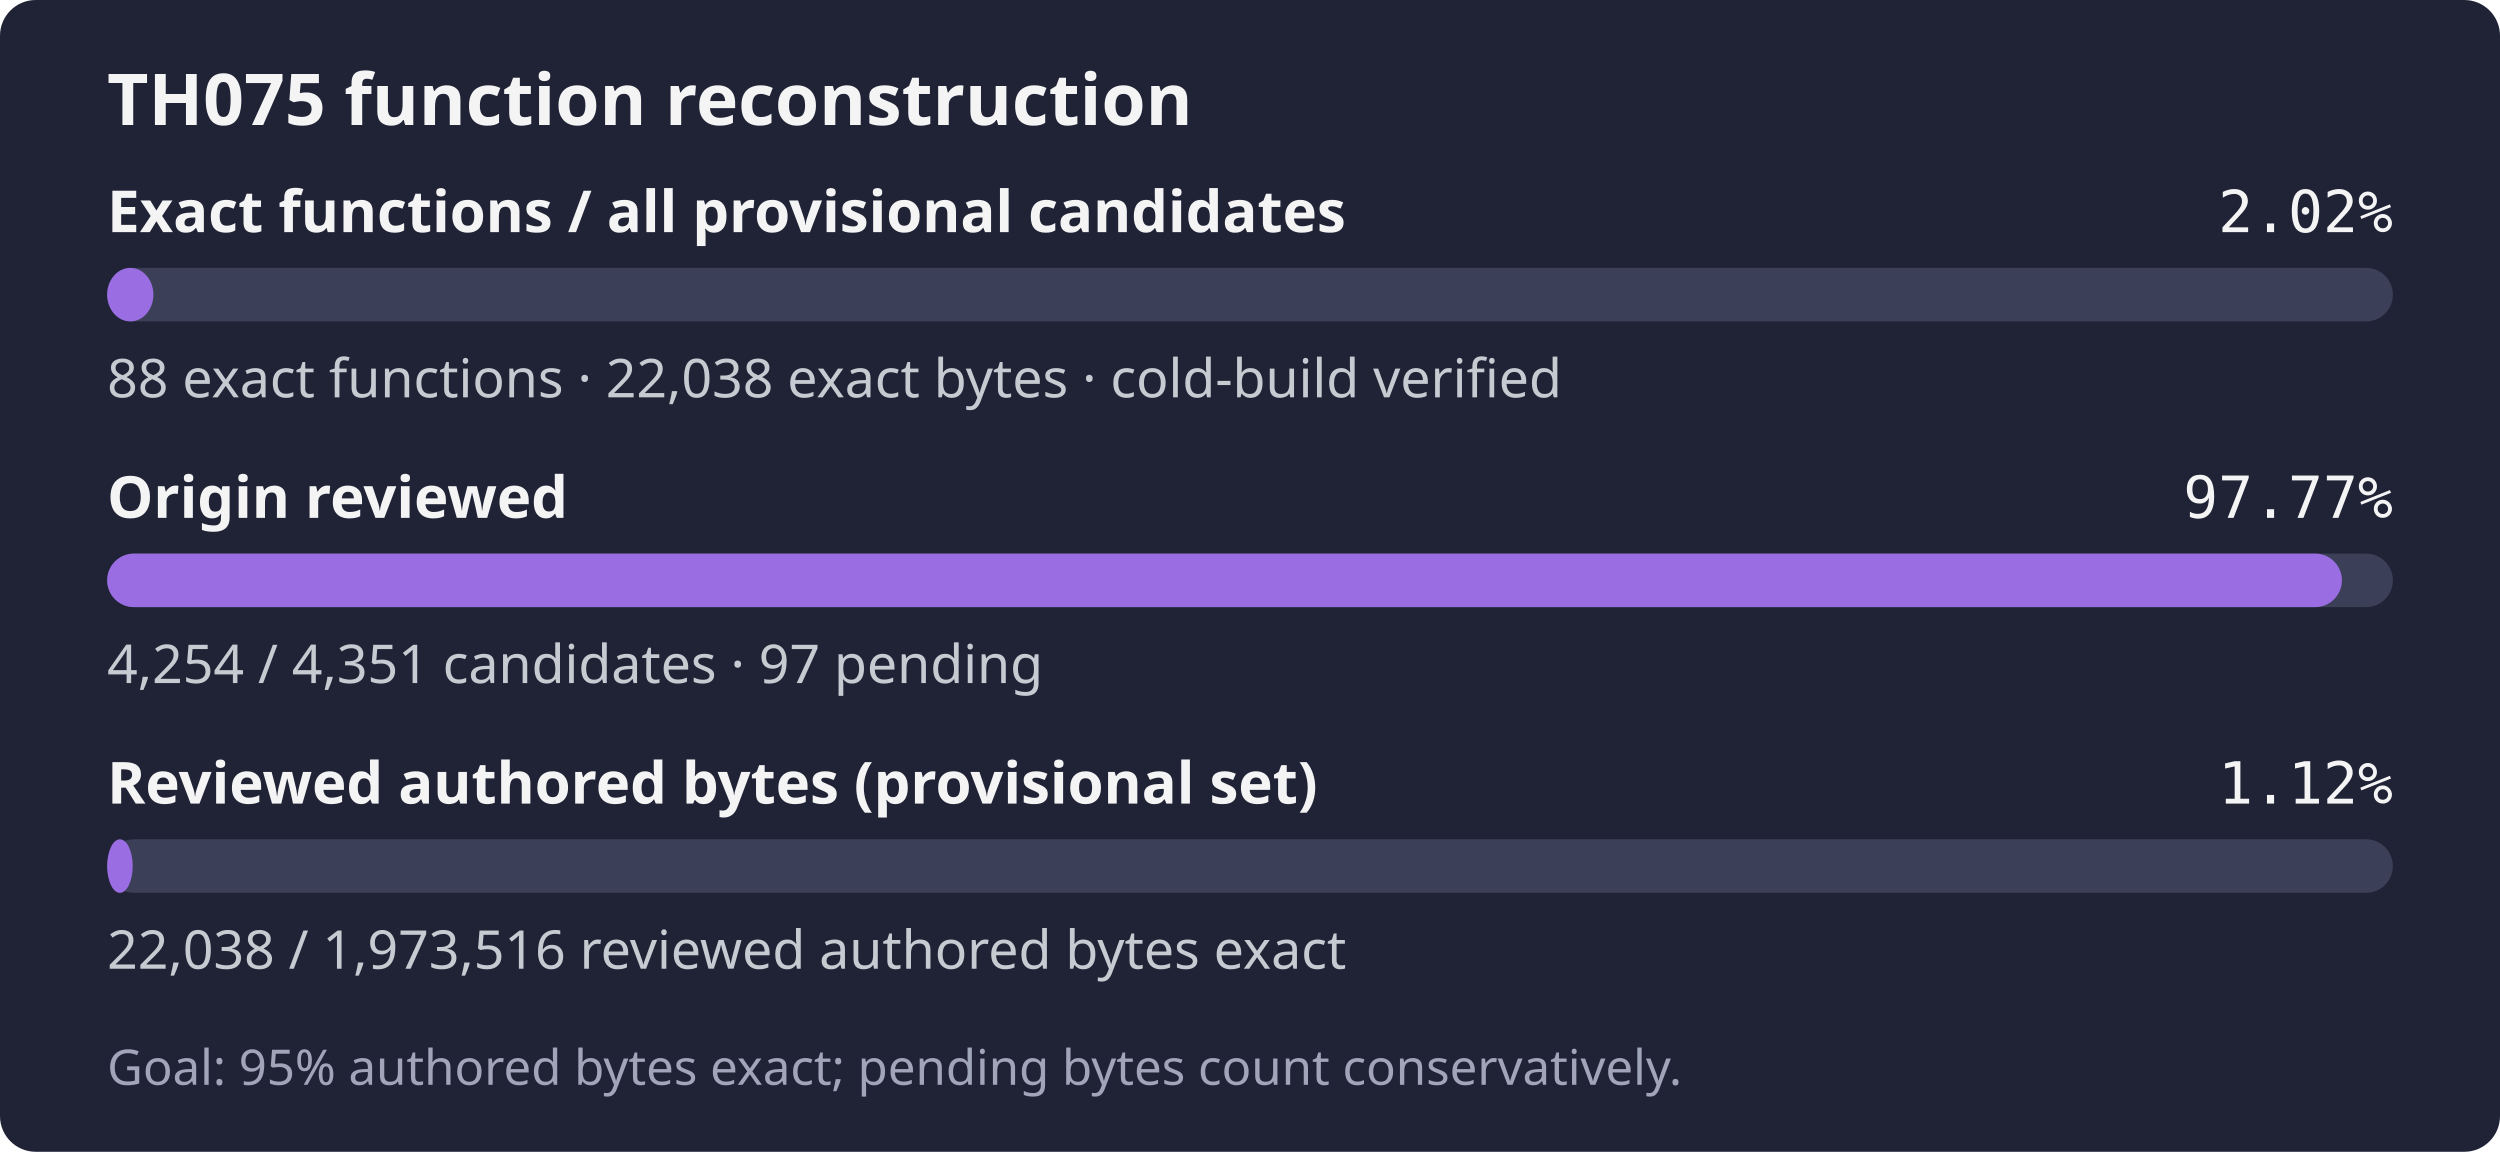
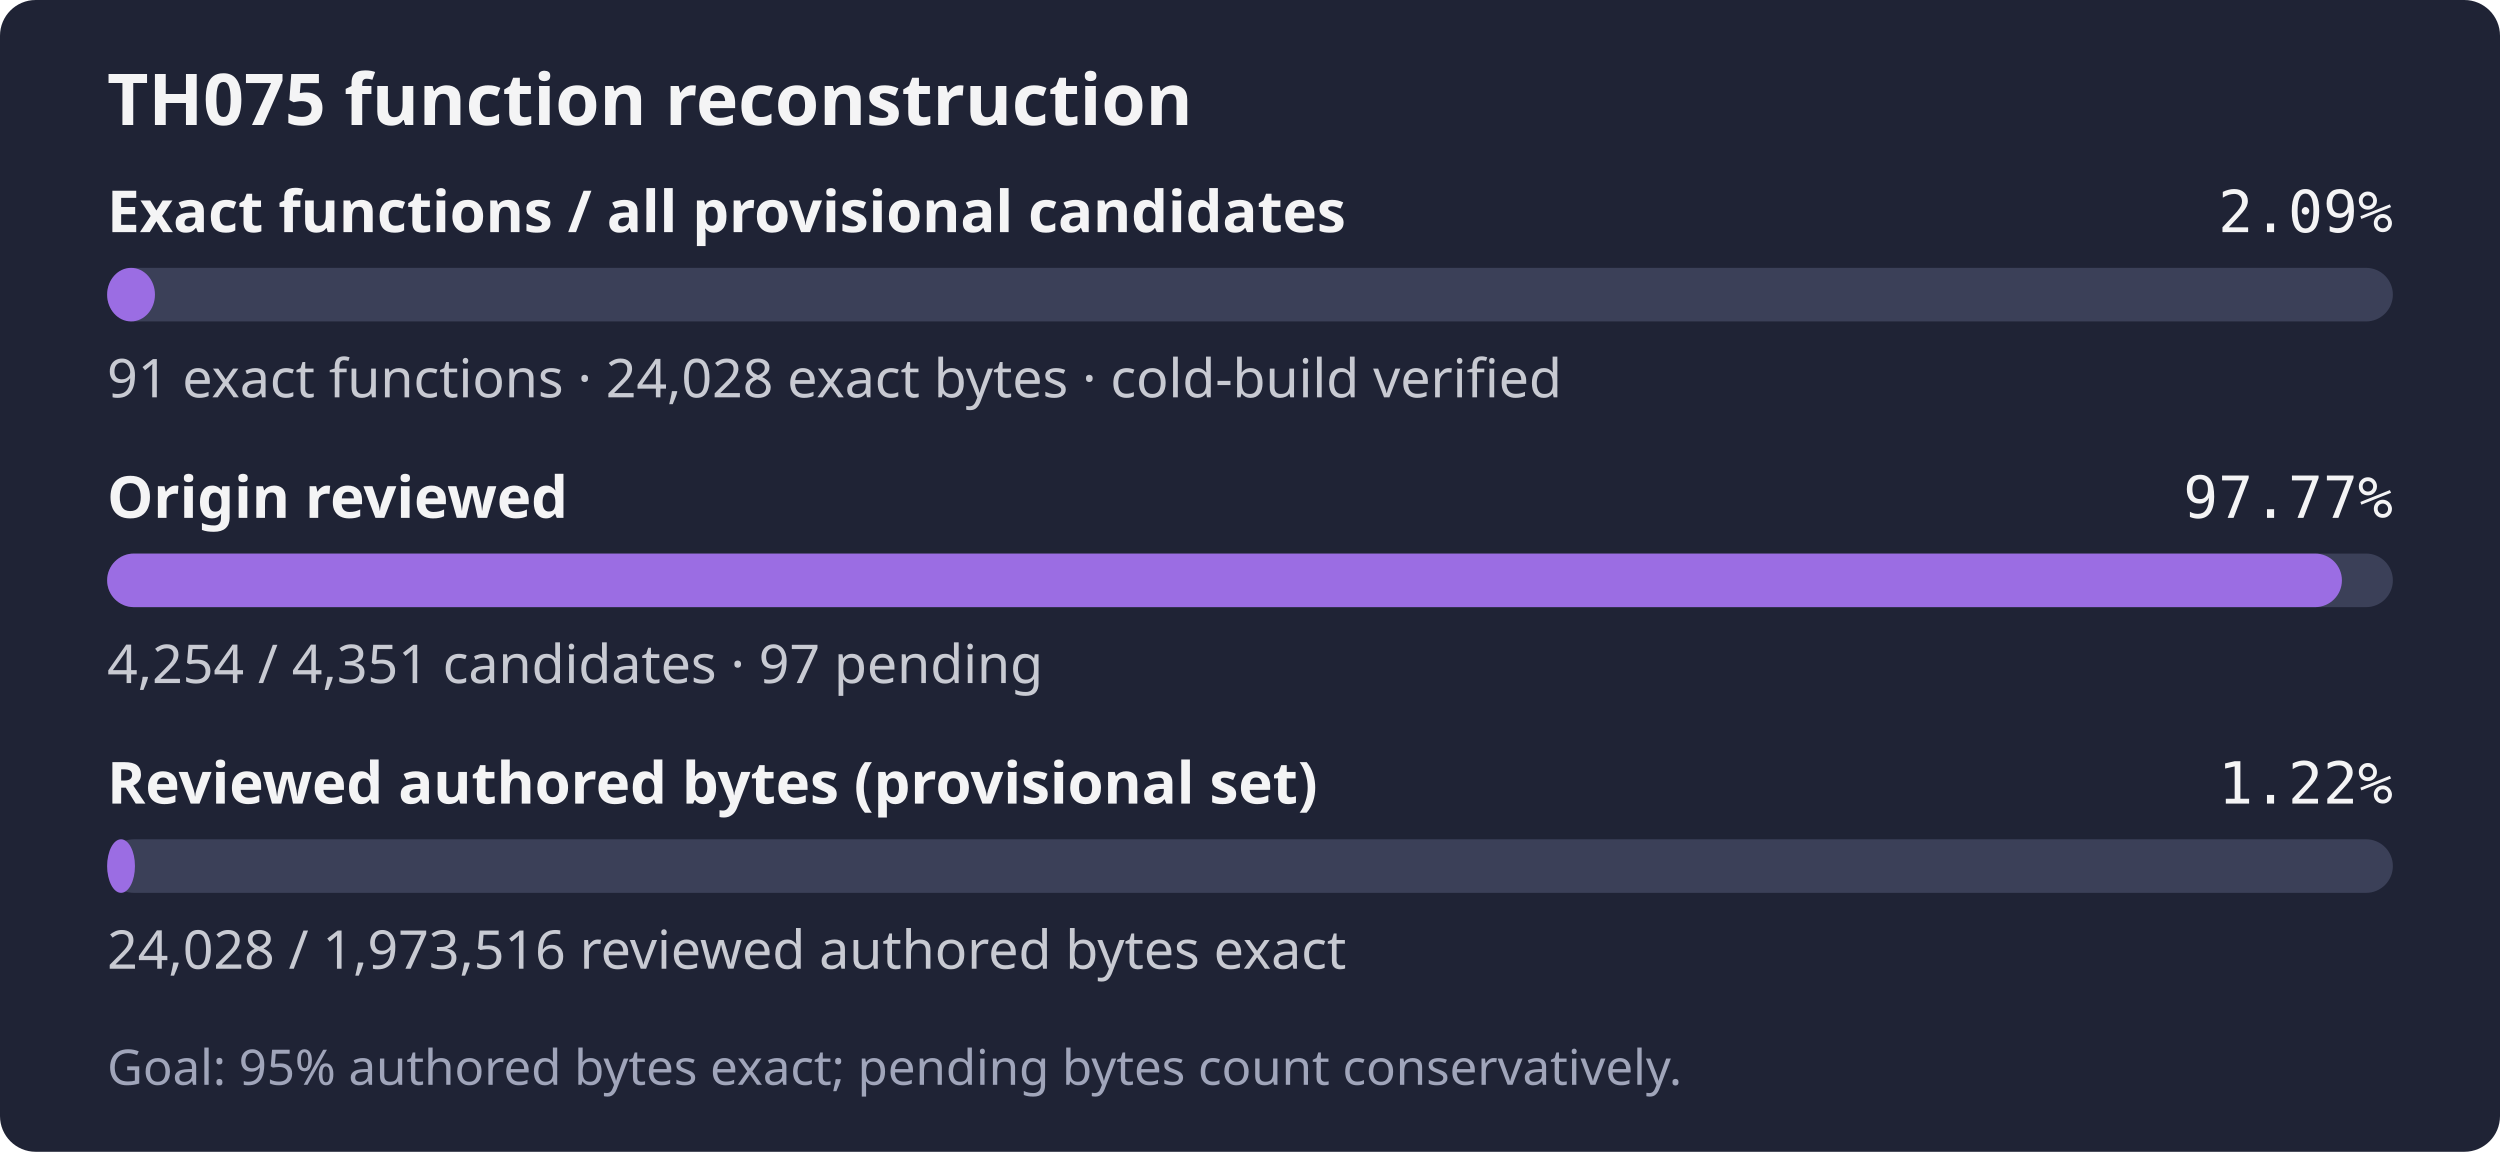
- <svg xmlns="http://www.w3.org/2000/svg" width="560" height="258" role="img" aria-label="TH075: 88 exact functions, 22,038 exact bytes; 4,254 of 4,351 candidates reviewed; Goal: 95% authored bytes exact; pending bytes count conservatively.">
+ <svg xmlns="http://www.w3.org/2000/svg" width="560" height="258" role="img" aria-label="TH075: 91 exact functions, 24,028 exact bytes; 4,254 of 4,351 candidates reviewed; Goal: 95% authored bytes exact; pending bytes count conservatively.">
  <rect width="560" height="258" rx="8" fill="#1f2335" />
  <text x="24" y="28" fill="#f4f4f5" font-family="sans-serif" font-size="16" font-weight="600">TH075 function reconstruction</text>
  <text x="24" y="52" fill="#f4f4f5" font-family="sans-serif" font-size="13" font-weight="600">Exact functions / all provisional candidates</text>
-   <text x="536" y="52" fill="#f4f4f5" text-anchor="end" font-family="monospace" font-size="13">2.02%</text>
+   <text x="536" y="52" fill="#f4f4f5" text-anchor="end" font-family="monospace" font-size="13">2.09%</text>
  <rect x="24" y="60" width="512" height="12" rx="6" fill="#3b4058" />
-   <rect x="24" y="60" width="10.36" height="12" rx="6" fill="#9b6de3" />
-   <text x="24" y="89" fill="#c8cad2" font-family="sans-serif" font-size="12">88 exact functions · 22,038 exact bytes · cold-build verified</text>
+   <rect x="24" y="60" width="10.71" height="12" rx="6" fill="#9b6de3" />
+   <text x="24" y="89" fill="#c8cad2" font-family="sans-serif" font-size="12">91 exact functions · 24,028 exact bytes · cold-build verified</text>
  <text x="24" y="116" fill="#f4f4f5" font-family="sans-serif" font-size="13" font-weight="600">Origin reviewed</text>
  <text x="536" y="116" fill="#f4f4f5" text-anchor="end" font-family="monospace" font-size="13">97.77%</text>
  <rect x="24" y="124" width="512" height="12" rx="6" fill="#3b4058" />
  <rect x="24" y="124" width="500.59" height="12" rx="6" fill="#9b6de3" />
  <text x="24" y="153" fill="#c8cad2" font-family="sans-serif" font-size="12">4,254 / 4,351 candidates · 97 pending</text>
  <text x="24" y="180" fill="#f4f4f5" font-family="sans-serif" font-size="13" font-weight="600">Reviewed authored bytes (provisional set)</text>
-   <text x="536" y="180" fill="#f4f4f5" text-anchor="end" font-family="monospace" font-size="13">1.12%</text>
+   <text x="536" y="180" fill="#f4f4f5" text-anchor="end" font-family="monospace" font-size="13">1.22%</text>
  <rect x="24" y="188" width="512" height="12" rx="6" fill="#3b4058" />
-   <rect x="24" y="188" width="5.72" height="12" rx="6" fill="#9b6de3" />
-   <text x="24" y="217" fill="#c8cad2" font-family="sans-serif" font-size="12">22,038 / 1,973,516 reviewed authored bytes exact</text>
+   <rect x="24" y="188" width="6.23" height="12" rx="6" fill="#9b6de3" />
+   <text x="24" y="217" fill="#c8cad2" font-family="sans-serif" font-size="12">24,028 / 1,973,516 reviewed authored bytes exact</text>
  <text x="24" y="243" fill="#a0a5ba" font-family="sans-serif" font-size="11">Goal: 95% authored bytes exact; pending bytes count conservatively.</text>
</svg>
